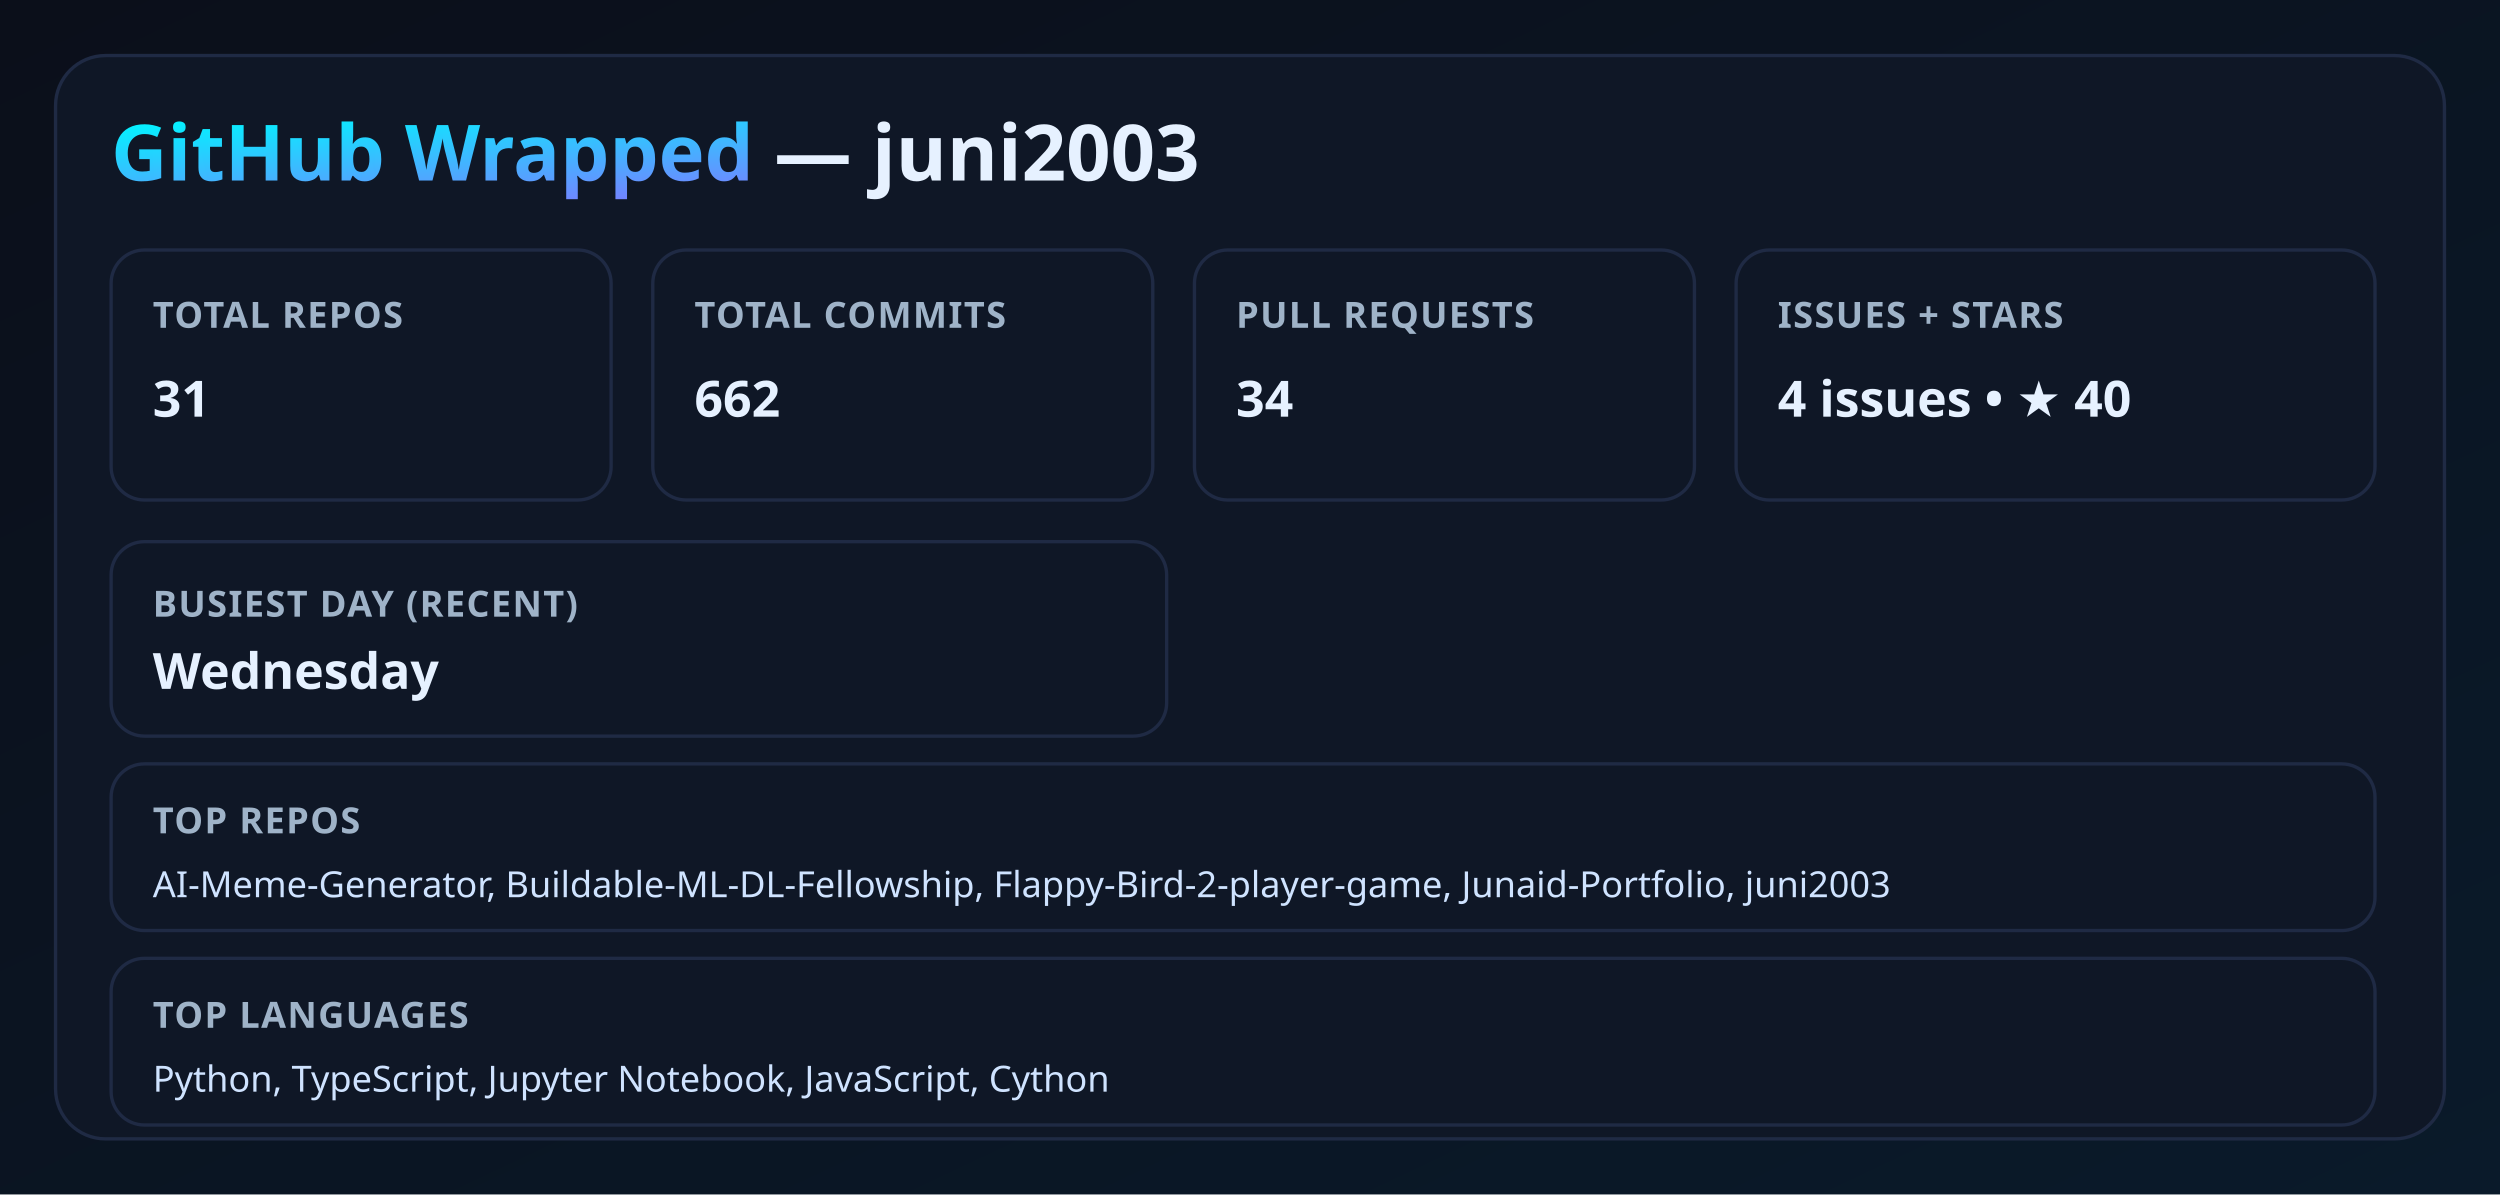
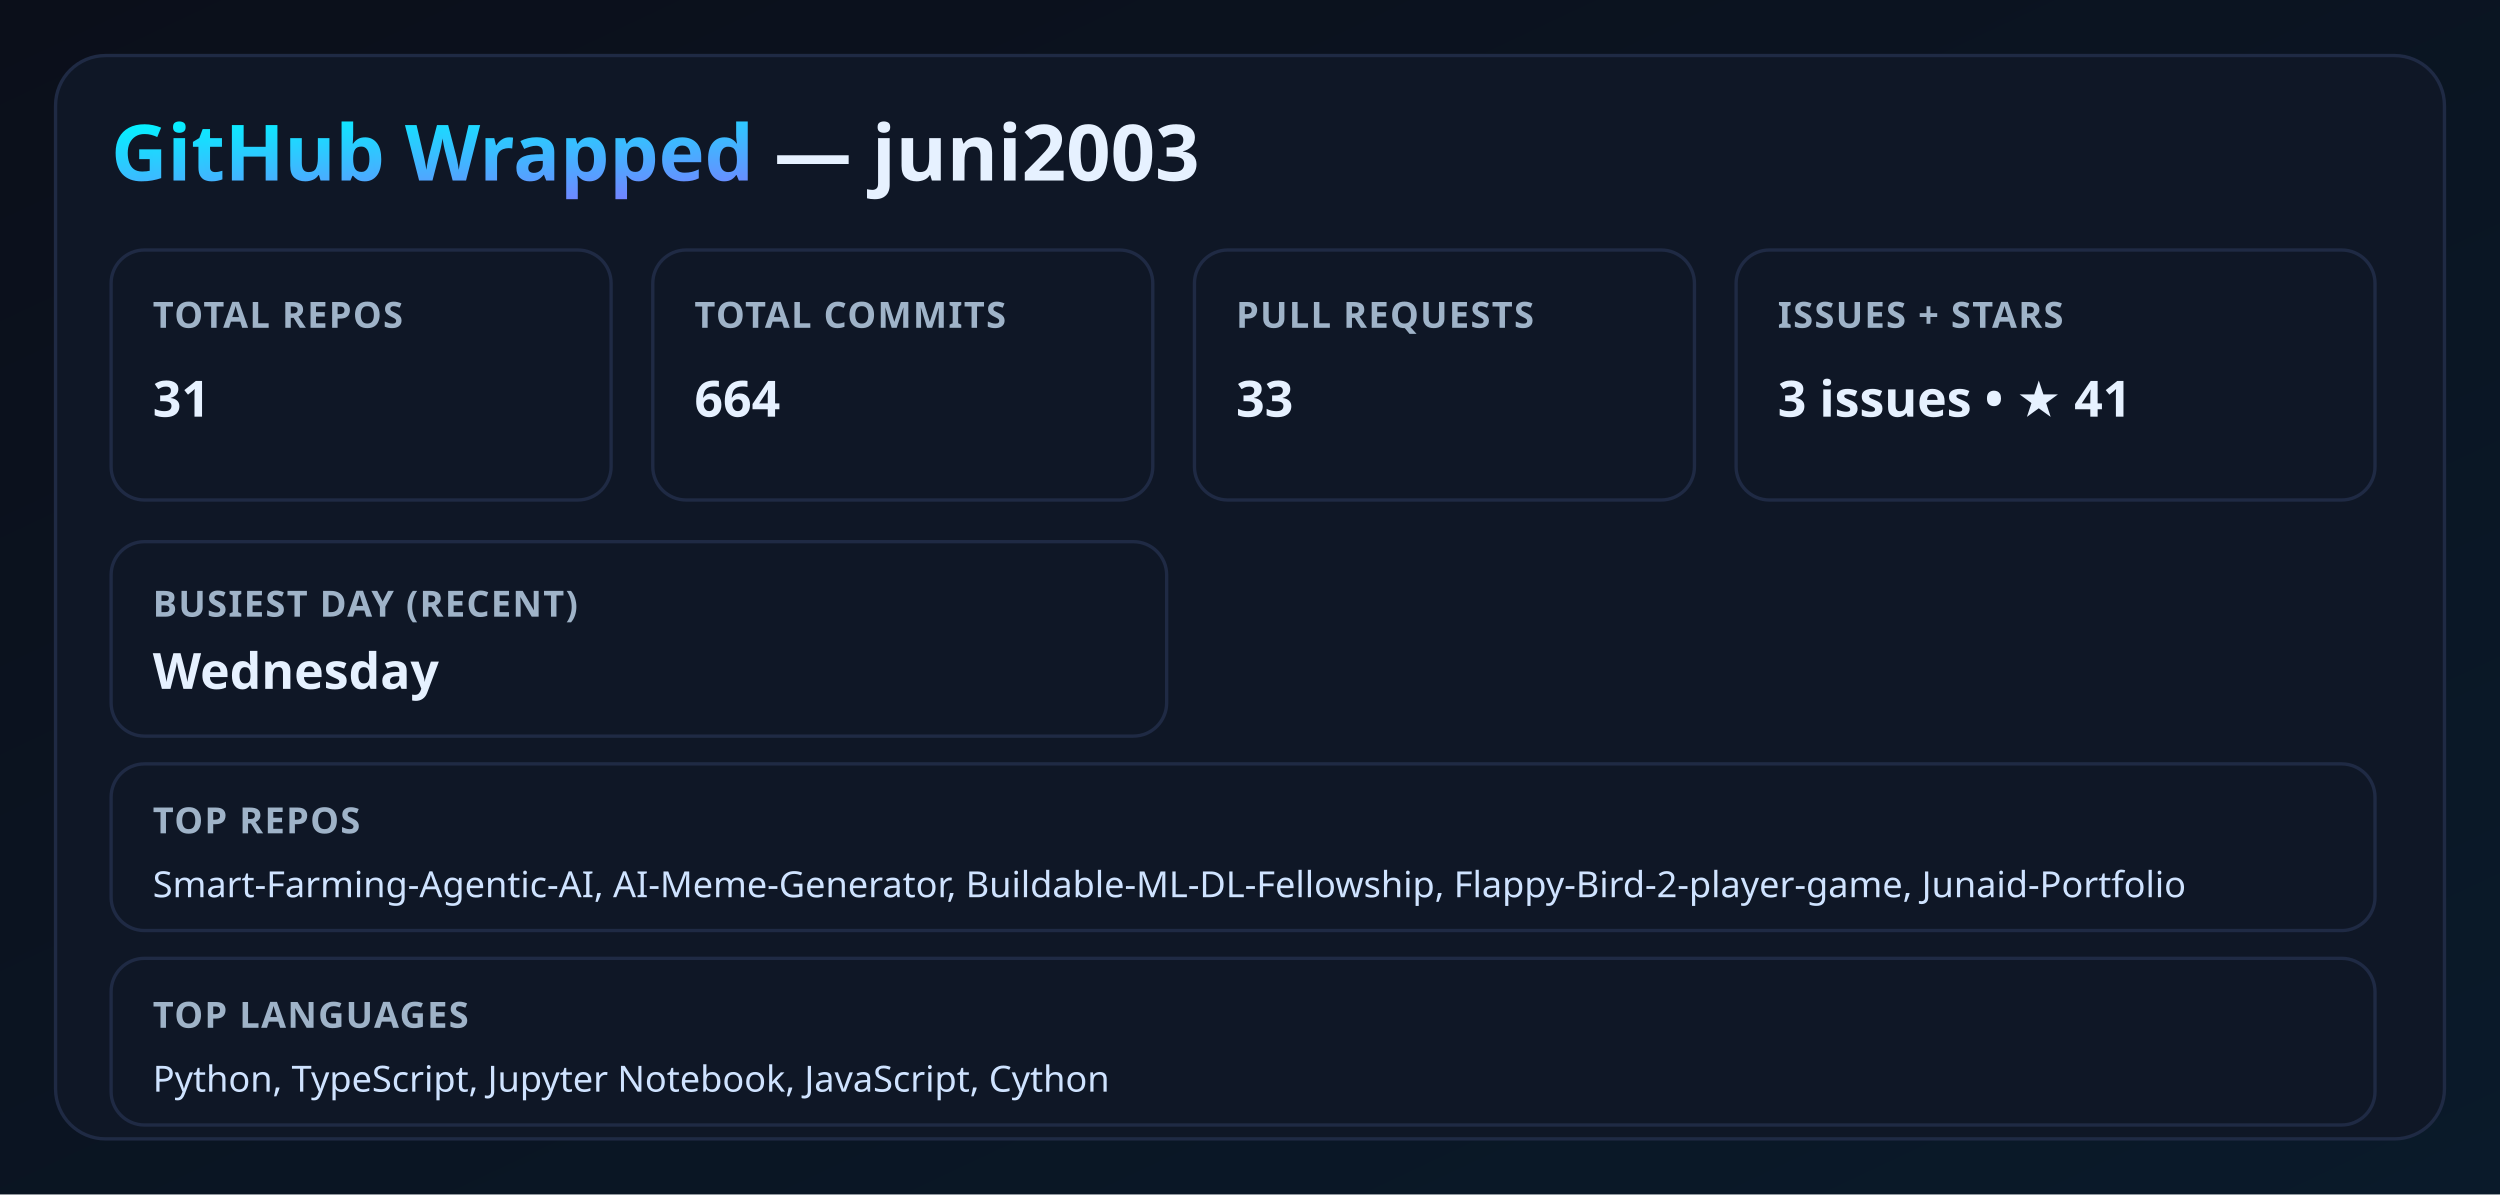
<svg xmlns="http://www.w3.org/2000/svg" width="900" height="430" viewBox="0 0 900 430">
  <defs>
    <linearGradient id="bg" x1="0" y1="0" x2="1" y2="1">
      <stop offset="0%" stop-color="#0b0f1a" />
      <stop offset="100%" stop-color="#0a1a2a" />
    </linearGradient>
    <linearGradient id="neon" x1="0" y1="0" x2="1" y2="1">
      <stop offset="0%" stop-color="#00f5ff" />
      <stop offset="100%" stop-color="#9b5cff" />
    </linearGradient>
    <filter id="glow">
      <feGaussianBlur stdDeviation="3.5" result="coloredBlur" />
      <feMerge>
        <feMergeNode in="coloredBlur" />
        <feMergeNode in="SourceGraphic" />
      </feMerge>
    </filter>
    <style>
      .title { font: 700 28px 'Segoe UI', sans-serif; fill: #e6f1ff; }
      .label { font: 600 13px 'Segoe UI', sans-serif; fill: #9fb3c8; letter-spacing: 0.5px; }
      .value { font: 700 18px 'Segoe UI', sans-serif; fill: #e6f1ff; }
      .neon { fill: url(#neon); filter: url(#glow); }
      .card { fill: #0f1726; stroke: #1f2a44; stroke-width: 1.2; }
      .mini { font: 500 13px 'Segoe UI', sans-serif; fill: #cfe3ff; }
    </style>
  </defs>
  <rect width="100%" height="100%" fill="url(#bg)" />
  <rect x="20" y="20" width="860" height="390" rx="18" class="card" />
  <text x="40" y="65" class="title">
    <tspan class="neon">GitHub Wrapped</tspan> — juni2003
  </text>
  <rect x="40" y="90" width="180" height="90" rx="12" class="card" />
  <text x="55" y="118" class="label">TOTAL REPOS</text>
  <text x="55" y="150" class="value">31</text>
  <rect x="235" y="90" width="180" height="90" rx="12" class="card" />
  <text x="250" y="118" class="label">TOTAL COMMITS</text>
-   <text x="250" y="150" class="value">662</text>
+   <text x="250" y="150" class="value">664</text>
  <rect x="430" y="90" width="180" height="90" rx="12" class="card" />
  <text x="445" y="118" class="label">PULL REQUESTS</text>
-   <text x="445" y="150" class="value">34</text>
+   <text x="445" y="150" class="value">33</text>
  <rect x="625" y="90" width="230" height="90" rx="12" class="card" />
  <text x="640" y="118" class="label">ISSUES + STARS</text>
-   <text x="640" y="150" class="value">4 issues • ★ 40</text>
+   <text x="640" y="150" class="value">3 issues • ★ 41</text>
  <rect x="40" y="195" width="380" height="70" rx="12" class="card" />
  <text x="55" y="222" class="label">BUSIEST DAY (RECENT)</text>
  <text x="55" y="248" class="value">Wednesday</text>
  <rect x="40" y="275" width="815" height="60" rx="12" class="card" />
  <text x="55" y="300" class="label">TOP REPOS</text>
-   <text x="55" y="323" class="mini">AI-Meme-Generator, Buildable-ML-DL-Fellowship, Flappy-Bird-2-player-game, Junaid-Portfolio, juni2003</text>
+   <text x="55" y="323" class="mini">Smart-Farming-Agentic-AI, AI-Meme-Generator, Buildable-ML-DL-Fellowship, Flappy-Bird-2-player-game, Junaid-Portfolio</text>
  <rect x="40" y="345" width="815" height="60" rx="12" class="card" />
  <text x="55" y="370" class="label">TOP LANGUAGES</text>
  <text x="55" y="393" class="mini">Python, TypeScript, Jupyter Notebook, JavaScript, Cython</text>
</svg>
